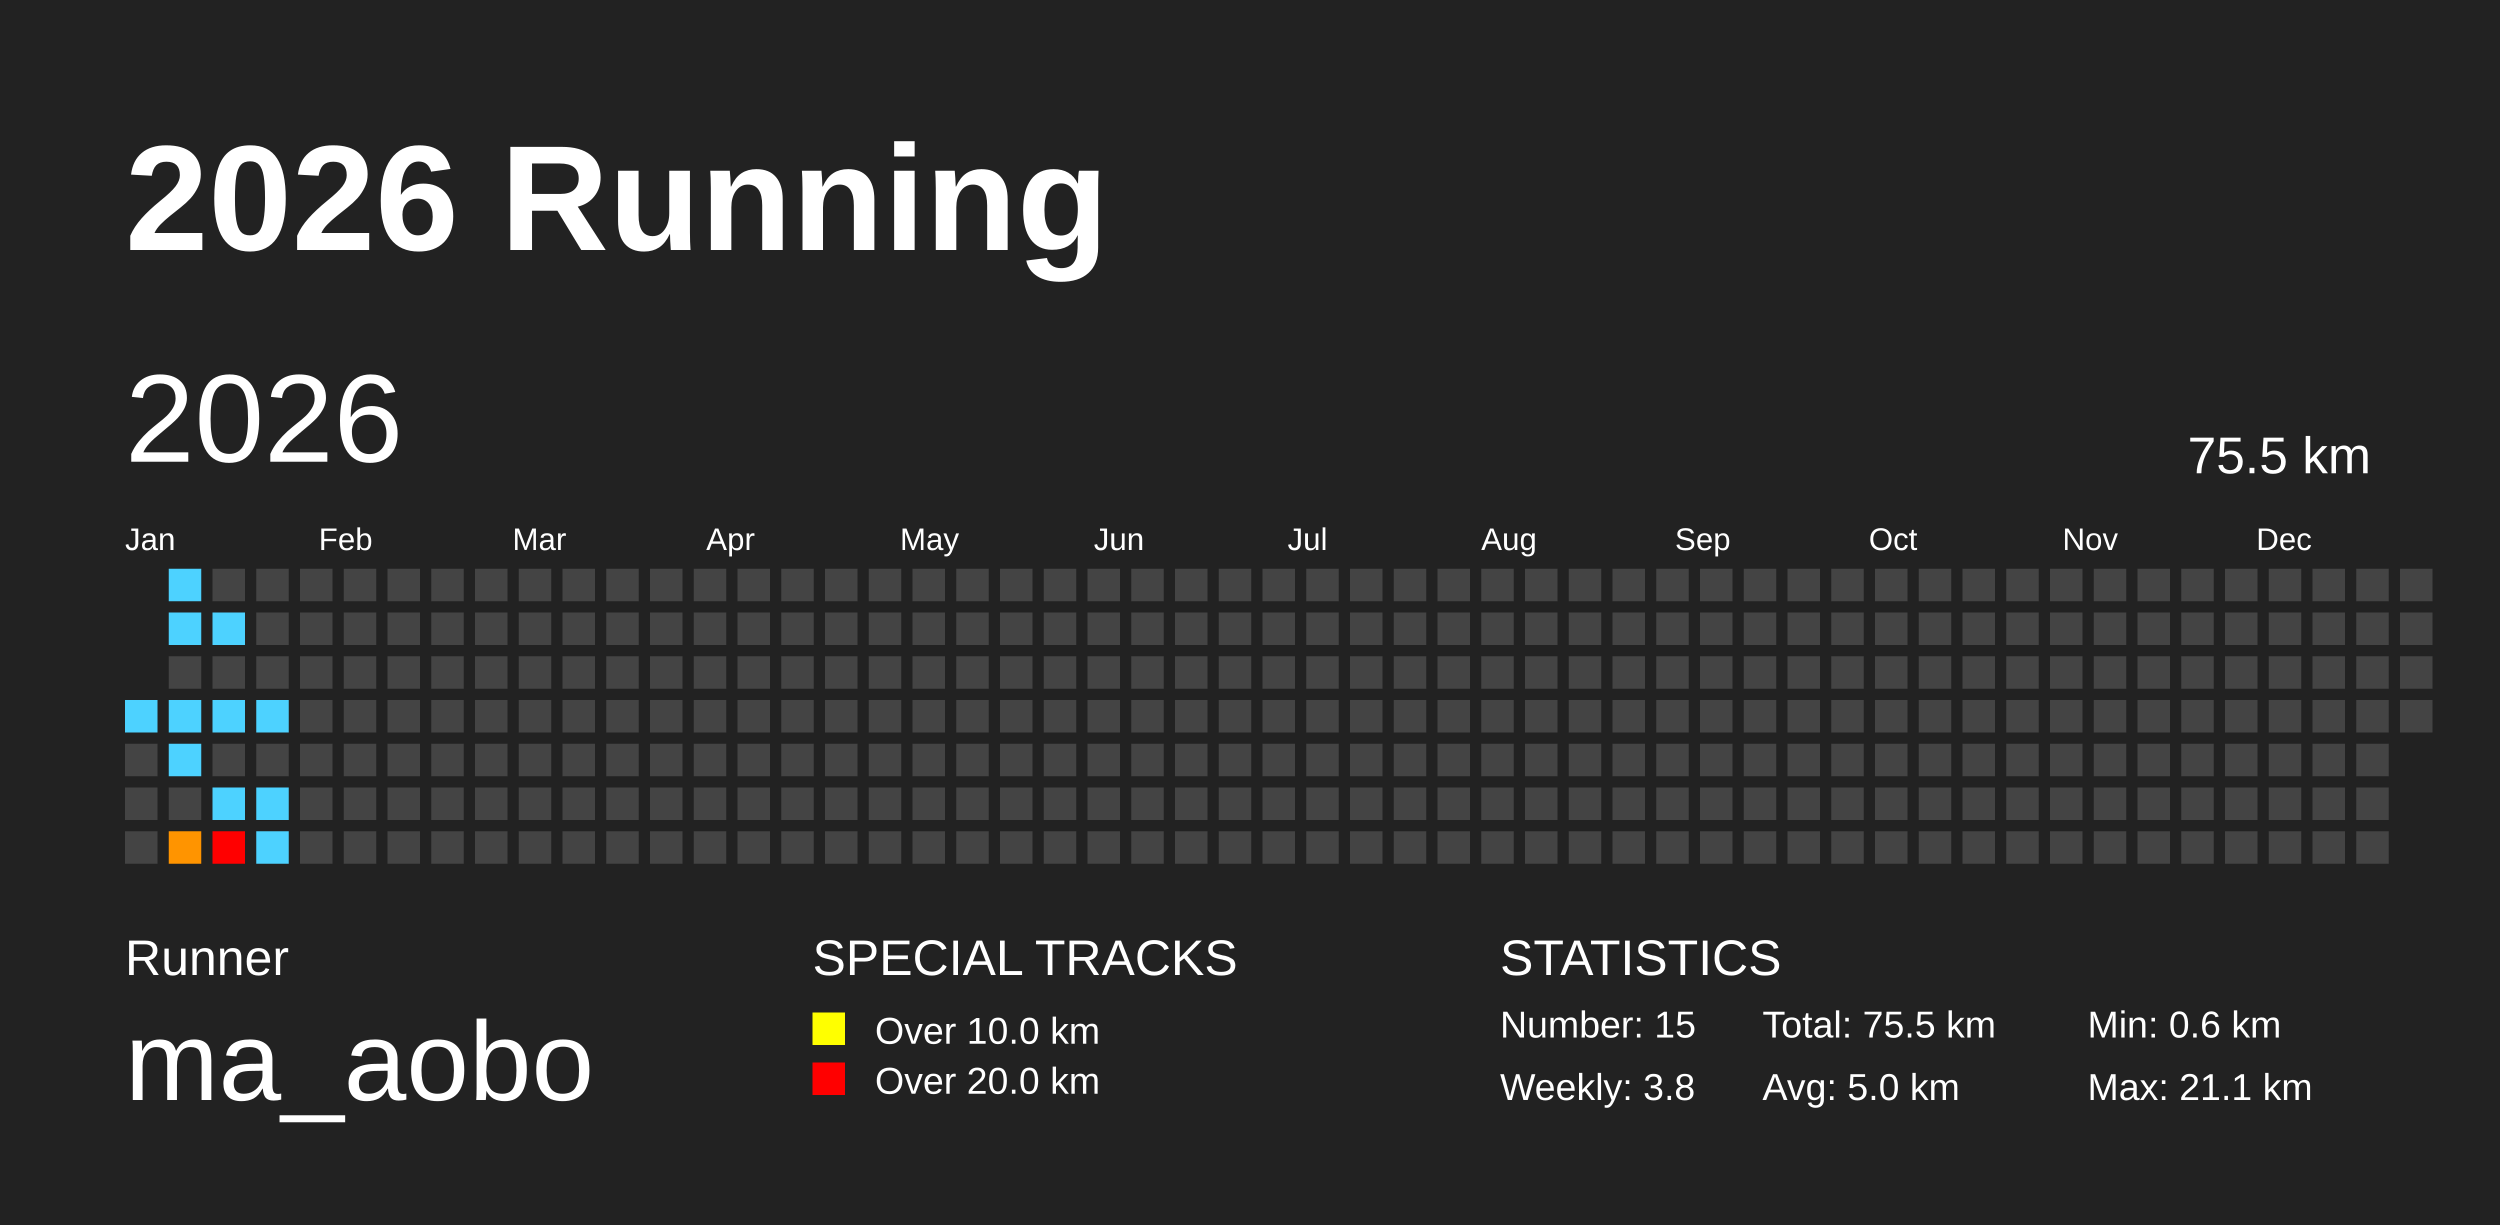
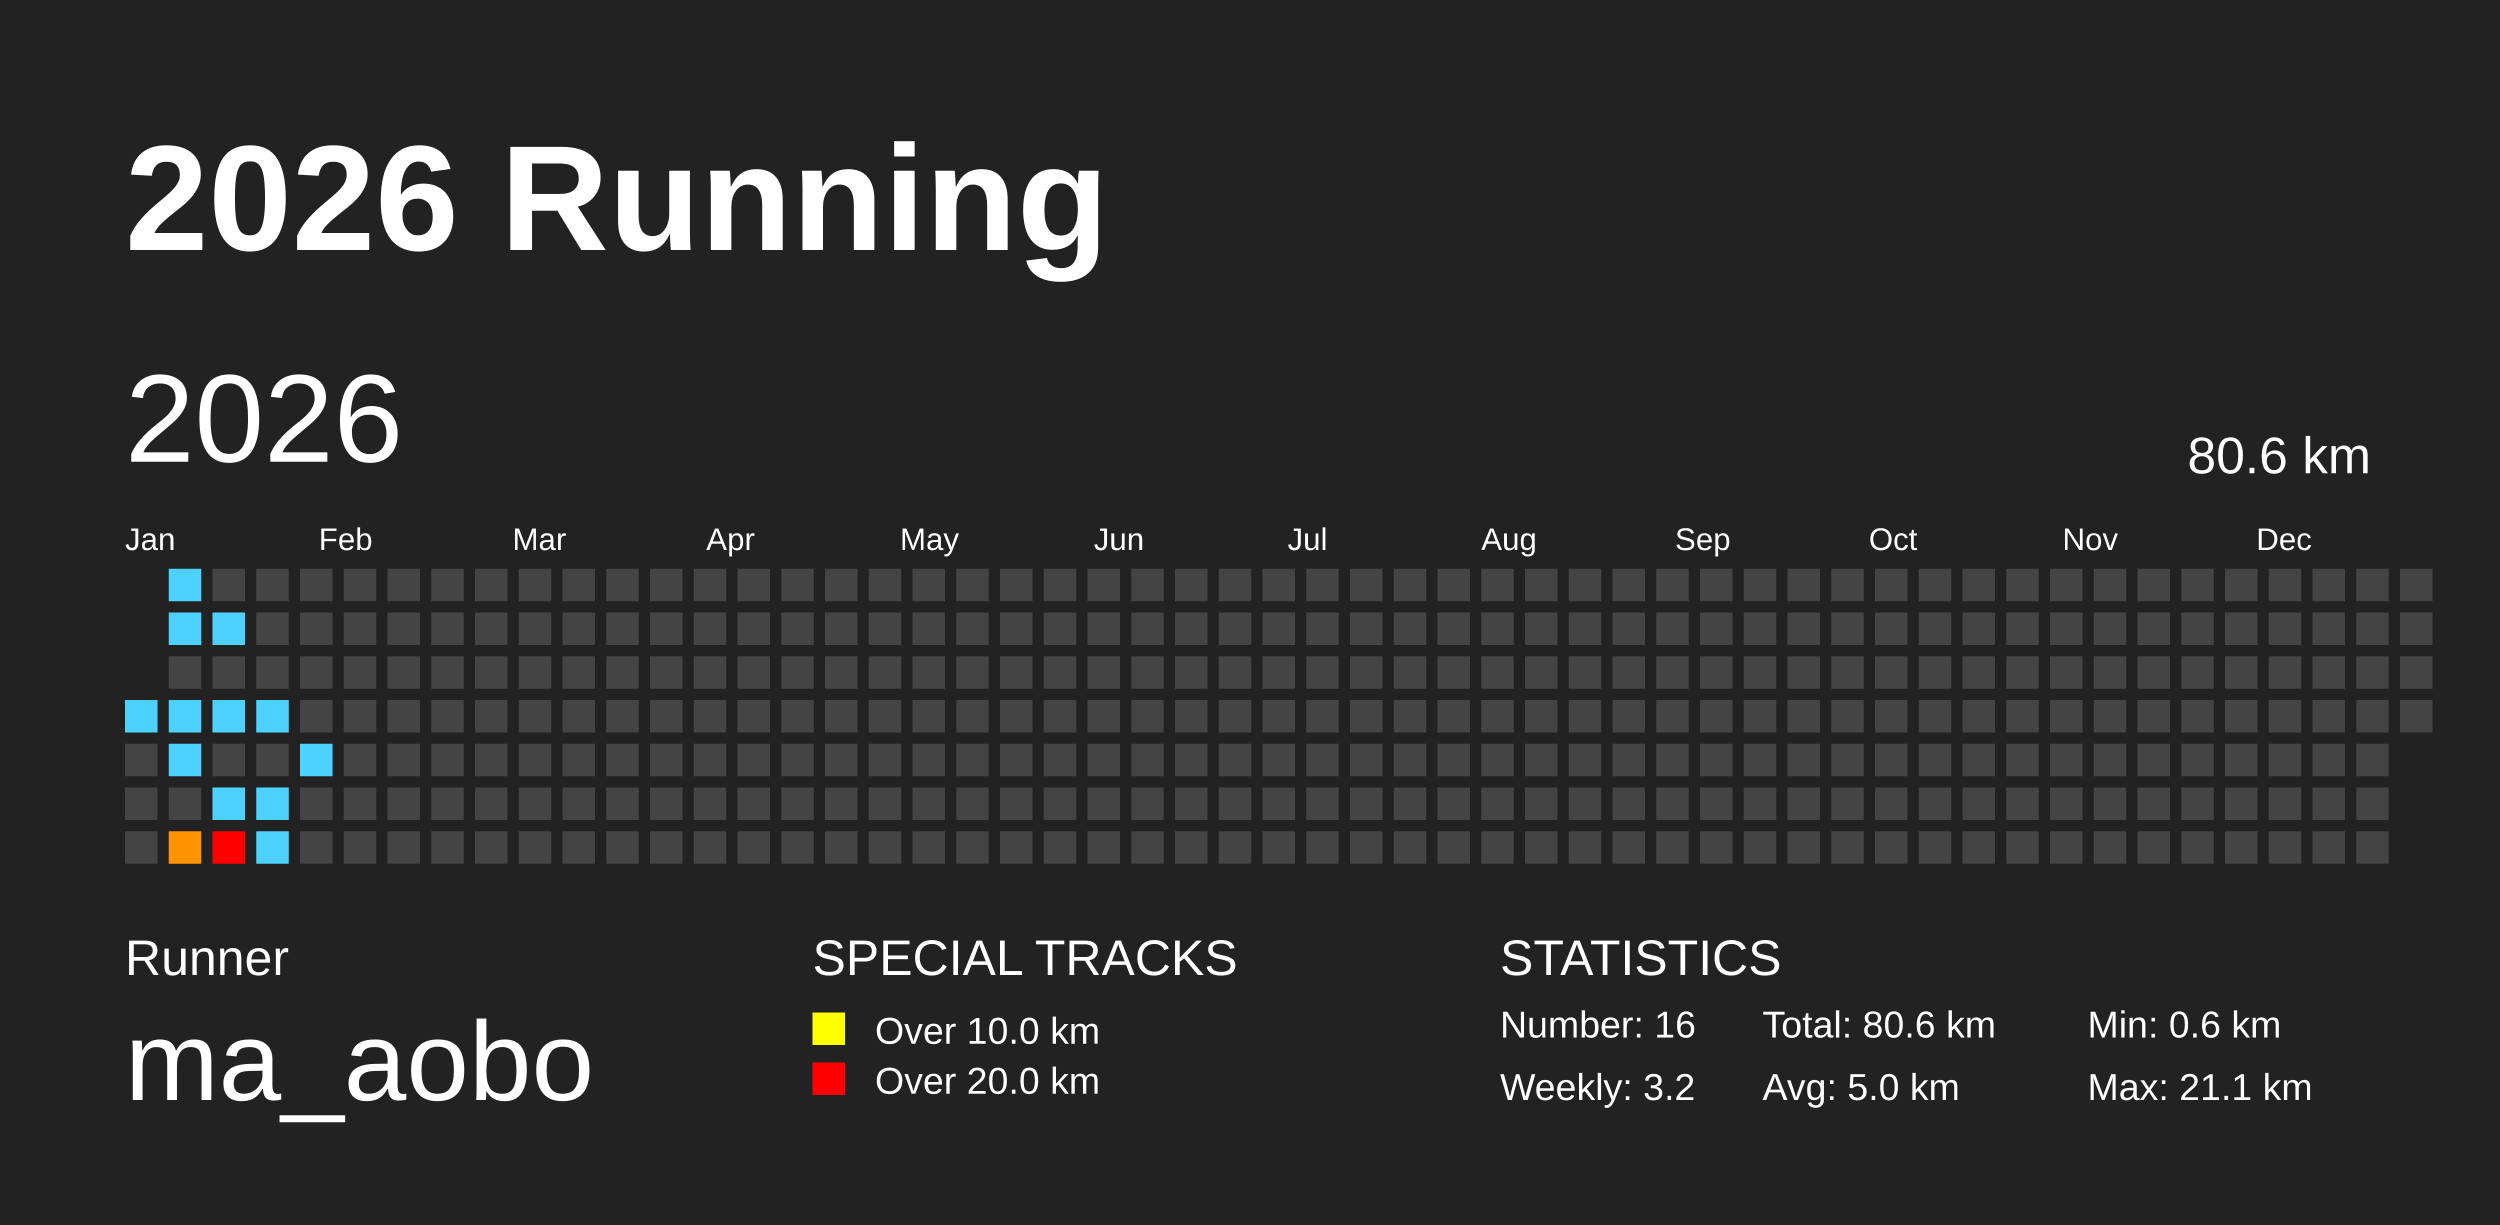
<svg xmlns="http://www.w3.org/2000/svg" baseProfile="full" height="98mm" version="1.1" viewBox="0,0,200,98" width="200mm">
  <defs />
  <rect fill="#222222" height="98" width="200" x="0" y="0" />
  <text fill="#FFFFFF" style="font-size:12px; font-family:Arial; font-weight:bold;" x="10" y="20">2026 Running</text>
  <text fill="#FFFFFF" style="font-size:4px; font-family:Arial" x="10" y="78">Runner</text>
  <text fill="#FFFFFF" style="font-size:9px; font-family:Arial" x="10" y="88">ma_aobo</text>
  <text fill="#FFFFFF" style="font-size:4px; font-family:Arial" x="65" y="78">SPECIAL TRACKS</text>
  <rect fill="yellow" height="2.6" width="2.6" x="65" y="81" />
  <text fill="#FFFFFF" style="font-size:3px; font-family:Arial" x="70" y="83.5">Over 10.0 km</text>
  <rect fill="red" height="2.6" width="2.6" x="65" y="85" />
  <text fill="#FFFFFF" style="font-size:3px; font-family:Arial" x="70" y="87.5">Over 20.0 km</text>
  <text fill="#FFFFFF" style="font-size:4px; font-family:Arial" x="120" y="78">STATISTICS</text>
-   <text fill="#FFFFFF" style="font-size:3px; font-family:Arial" x="120" y="83">Number: 15</text>
-   <text fill="#FFFFFF" style="font-size:3px; font-family:Arial" x="120" y="88">Weekly: 3.8</text>
-   <text fill="#FFFFFF" style="font-size:3px; font-family:Arial" x="141" y="83">Total: 75.5 km</text>
+   <text fill="#FFFFFF" style="font-size:3px; font-family:Arial" x="120" y="83">Number: 16</text>
+   <text fill="#FFFFFF" style="font-size:3px; font-family:Arial" x="120" y="88">Weekly: 3.2</text>
+   <text fill="#FFFFFF" style="font-size:3px; font-family:Arial" x="141" y="83">Total: 80.6 km</text>
  <text fill="#FFFFFF" style="font-size:3px; font-family:Arial" x="141" y="88">Avg: 5.0 km</text>
  <text fill="#FFFFFF" style="font-size:3px; font-family:Arial" x="167" y="83">Min: 0.6 km</text>
  <text fill="#FFFFFF" style="font-size:3px; font-family:Arial" x="167" y="88">Max: 21.1 km</text>
  <text dominant-baseline="hanging" fill="#FFFFFF" style="font-size:10.0px; font-family:Arial;" x="10" y="30">2026</text>
-   <text dominant-baseline="hanging" fill="#FFFFFF" style="font-size:4.125px; font-family:Arial;" x="175" y="35">75.5 km</text>
+   <text dominant-baseline="hanging" fill="#FFFFFF" style="font-size:4.125px; font-family:Arial;" x="175" y="35">80.6 km</text>
  <text fill="#FFFFFF" style="font-size:2.5px; font-family:Arial" x="10.0" y="44">Jan</text>
  <text fill="#FFFFFF" style="font-size:2.5px; font-family:Arial" x="25.5" y="44">Feb</text>
  <text fill="#FFFFFF" style="font-size:2.5px; font-family:Arial" x="41.0" y="44">Mar</text>
  <text fill="#FFFFFF" style="font-size:2.5px; font-family:Arial" x="56.5" y="44">Apr</text>
  <text fill="#FFFFFF" style="font-size:2.5px; font-family:Arial" x="72.0" y="44">May</text>
  <text fill="#FFFFFF" style="font-size:2.5px; font-family:Arial" x="87.5" y="44">Jun</text>
  <text fill="#FFFFFF" style="font-size:2.5px; font-family:Arial" x="103.0" y="44">Jul</text>
  <text fill="#FFFFFF" style="font-size:2.5px; font-family:Arial" x="118.5" y="44">Aug</text>
  <text fill="#FFFFFF" style="font-size:2.5px; font-family:Arial" x="134.0" y="44">Sep</text>
  <text fill="#FFFFFF" style="font-size:2.5px; font-family:Arial" x="149.5" y="44">Oct</text>
  <text fill="#FFFFFF" style="font-size:2.5px; font-family:Arial" x="165.0" y="44">Nov</text>
  <text fill="#FFFFFF" style="font-size:2.5px; font-family:Arial" x="180.5" y="44">Dec</text>
  <rect fill="#4dd2ff" height="2.6" width="2.6" x="10.0" y="56.0" />
  <rect fill="#444444" height="2.6" width="2.6" x="10.0" y="59.5" />
  <rect fill="#444444" height="2.6" width="2.6" x="10.0" y="63.0" />
  <rect fill="#444444" height="2.6" width="2.6" x="10.0" y="66.5" />
  <rect fill="#4dd2ff" height="2.6" width="2.6" x="13.5" y="45.5" />
  <rect fill="#4dd2ff" height="2.6" width="2.6" x="13.5" y="49.0" />
  <rect fill="#444444" height="2.6" width="2.6" x="13.5" y="52.5" />
  <rect fill="#4dd2ff" height="2.6" width="2.6" x="13.5" y="56.0" />
  <rect fill="#4dd2ff" height="2.6" width="2.6" x="13.5" y="59.5" />
  <rect fill="#444444" height="2.6" width="2.6" x="13.5" y="63.0" />
  <rect fill="#ff9400" height="2.6" width="2.6" x="13.5" y="66.5" />
  <rect fill="#444444" height="2.6" width="2.6" x="17.0" y="45.5" />
  <rect fill="#4dd2ff" height="2.6" width="2.6" x="17.0" y="49.0" />
  <rect fill="#444444" height="2.6" width="2.6" x="17.0" y="52.5" />
  <rect fill="#4dd2ff" height="2.6" width="2.6" x="17.0" y="56.0" />
  <rect fill="#444444" height="2.6" width="2.6" x="17.0" y="59.5" />
  <rect fill="#4dd2ff" height="2.6" width="2.6" x="17.0" y="63.0" />
  <rect fill="red" height="2.6" width="2.6" x="17.0" y="66.5" />
  <rect fill="#444444" height="2.6" width="2.6" x="20.5" y="45.5" />
  <rect fill="#444444" height="2.6" width="2.6" x="20.5" y="49.0" />
  <rect fill="#444444" height="2.6" width="2.6" x="20.5" y="52.5" />
  <rect fill="#4dd2ff" height="2.6" width="2.6" x="20.5" y="56.0" />
  <rect fill="#444444" height="2.6" width="2.6" x="20.5" y="59.5" />
  <rect fill="#4dd2ff" height="2.6" width="2.6" x="20.5" y="63.0" />
  <rect fill="#4dd2ff" height="2.6" width="2.6" x="20.5" y="66.5" />
  <rect fill="#444444" height="2.6" width="2.6" x="24.0" y="45.5" />
  <rect fill="#444444" height="2.6" width="2.6" x="24.0" y="49.0" />
  <rect fill="#444444" height="2.6" width="2.6" x="24.0" y="52.5" />
  <rect fill="#444444" height="2.6" width="2.6" x="24.0" y="56.0" />
-   <rect fill="#444444" height="2.6" width="2.6" x="24.0" y="59.5" />
+   <rect fill="#4dd2ff" height="2.6" width="2.6" x="24.0" y="59.5" />
  <rect fill="#444444" height="2.6" width="2.6" x="24.0" y="63.0" />
  <rect fill="#444444" height="2.6" width="2.6" x="24.0" y="66.5" />
  <rect fill="#444444" height="2.6" width="2.6" x="27.5" y="45.5" />
  <rect fill="#444444" height="2.6" width="2.6" x="27.5" y="49.0" />
  <rect fill="#444444" height="2.6" width="2.6" x="27.5" y="52.5" />
  <rect fill="#444444" height="2.6" width="2.6" x="27.5" y="56.0" />
  <rect fill="#444444" height="2.6" width="2.6" x="27.5" y="59.5" />
  <rect fill="#444444" height="2.6" width="2.6" x="27.5" y="63.0" />
  <rect fill="#444444" height="2.6" width="2.6" x="27.5" y="66.5" />
  <rect fill="#444444" height="2.6" width="2.6" x="31.0" y="45.5" />
  <rect fill="#444444" height="2.6" width="2.6" x="31.0" y="49.0" />
  <rect fill="#444444" height="2.6" width="2.6" x="31.0" y="52.5" />
  <rect fill="#444444" height="2.6" width="2.6" x="31.0" y="56.0" />
  <rect fill="#444444" height="2.6" width="2.6" x="31.0" y="59.5" />
  <rect fill="#444444" height="2.6" width="2.6" x="31.0" y="63.0" />
  <rect fill="#444444" height="2.6" width="2.6" x="31.0" y="66.5" />
  <rect fill="#444444" height="2.6" width="2.6" x="34.5" y="45.5" />
  <rect fill="#444444" height="2.6" width="2.6" x="34.5" y="49.0" />
  <rect fill="#444444" height="2.6" width="2.6" x="34.5" y="52.5" />
  <rect fill="#444444" height="2.6" width="2.6" x="34.5" y="56.0" />
  <rect fill="#444444" height="2.6" width="2.6" x="34.5" y="59.5" />
  <rect fill="#444444" height="2.6" width="2.6" x="34.5" y="63.0" />
  <rect fill="#444444" height="2.6" width="2.6" x="34.5" y="66.5" />
  <rect fill="#444444" height="2.6" width="2.6" x="38.0" y="45.5" />
  <rect fill="#444444" height="2.6" width="2.6" x="38.0" y="49.0" />
  <rect fill="#444444" height="2.6" width="2.6" x="38.0" y="52.5" />
  <rect fill="#444444" height="2.6" width="2.6" x="38.0" y="56.0" />
  <rect fill="#444444" height="2.6" width="2.6" x="38.0" y="59.5" />
  <rect fill="#444444" height="2.6" width="2.6" x="38.0" y="63.0" />
  <rect fill="#444444" height="2.6" width="2.6" x="38.0" y="66.5" />
  <rect fill="#444444" height="2.6" width="2.6" x="41.5" y="45.5" />
  <rect fill="#444444" height="2.6" width="2.6" x="41.5" y="49.0" />
  <rect fill="#444444" height="2.6" width="2.6" x="41.5" y="52.5" />
  <rect fill="#444444" height="2.6" width="2.6" x="41.5" y="56.0" />
  <rect fill="#444444" height="2.6" width="2.6" x="41.5" y="59.5" />
  <rect fill="#444444" height="2.6" width="2.6" x="41.5" y="63.0" />
  <rect fill="#444444" height="2.6" width="2.6" x="41.5" y="66.5" />
  <rect fill="#444444" height="2.6" width="2.6" x="45.0" y="45.5" />
  <rect fill="#444444" height="2.6" width="2.6" x="45.0" y="49.0" />
  <rect fill="#444444" height="2.6" width="2.6" x="45.0" y="52.5" />
  <rect fill="#444444" height="2.6" width="2.6" x="45.0" y="56.0" />
  <rect fill="#444444" height="2.6" width="2.6" x="45.0" y="59.5" />
  <rect fill="#444444" height="2.6" width="2.6" x="45.0" y="63.0" />
  <rect fill="#444444" height="2.6" width="2.6" x="45.0" y="66.5" />
  <rect fill="#444444" height="2.6" width="2.6" x="48.5" y="45.5" />
  <rect fill="#444444" height="2.6" width="2.6" x="48.5" y="49.0" />
  <rect fill="#444444" height="2.6" width="2.6" x="48.5" y="52.5" />
  <rect fill="#444444" height="2.6" width="2.6" x="48.5" y="56.0" />
  <rect fill="#444444" height="2.6" width="2.6" x="48.5" y="59.5" />
  <rect fill="#444444" height="2.6" width="2.6" x="48.5" y="63.0" />
  <rect fill="#444444" height="2.6" width="2.6" x="48.5" y="66.5" />
  <rect fill="#444444" height="2.6" width="2.6" x="52.0" y="45.5" />
  <rect fill="#444444" height="2.6" width="2.6" x="52.0" y="49.0" />
  <rect fill="#444444" height="2.6" width="2.6" x="52.0" y="52.5" />
  <rect fill="#444444" height="2.6" width="2.6" x="52.0" y="56.0" />
  <rect fill="#444444" height="2.6" width="2.6" x="52.0" y="59.5" />
  <rect fill="#444444" height="2.6" width="2.6" x="52.0" y="63.0" />
  <rect fill="#444444" height="2.6" width="2.6" x="52.0" y="66.5" />
  <rect fill="#444444" height="2.6" width="2.6" x="55.5" y="45.5" />
  <rect fill="#444444" height="2.6" width="2.6" x="55.5" y="49.0" />
  <rect fill="#444444" height="2.6" width="2.6" x="55.5" y="52.5" />
  <rect fill="#444444" height="2.6" width="2.6" x="55.5" y="56.0" />
  <rect fill="#444444" height="2.6" width="2.6" x="55.5" y="59.5" />
  <rect fill="#444444" height="2.6" width="2.6" x="55.5" y="63.0" />
  <rect fill="#444444" height="2.6" width="2.6" x="55.5" y="66.5" />
  <rect fill="#444444" height="2.6" width="2.6" x="59.0" y="45.5" />
  <rect fill="#444444" height="2.6" width="2.6" x="59.0" y="49.0" />
  <rect fill="#444444" height="2.6" width="2.6" x="59.0" y="52.5" />
  <rect fill="#444444" height="2.6" width="2.6" x="59.0" y="56.0" />
  <rect fill="#444444" height="2.6" width="2.6" x="59.0" y="59.5" />
  <rect fill="#444444" height="2.6" width="2.6" x="59.0" y="63.0" />
  <rect fill="#444444" height="2.6" width="2.6" x="59.0" y="66.5" />
  <rect fill="#444444" height="2.6" width="2.6" x="62.5" y="45.5" />
  <rect fill="#444444" height="2.6" width="2.6" x="62.5" y="49.0" />
  <rect fill="#444444" height="2.6" width="2.6" x="62.5" y="52.5" />
  <rect fill="#444444" height="2.6" width="2.6" x="62.5" y="56.0" />
  <rect fill="#444444" height="2.6" width="2.6" x="62.5" y="59.5" />
  <rect fill="#444444" height="2.6" width="2.6" x="62.5" y="63.0" />
  <rect fill="#444444" height="2.6" width="2.6" x="62.5" y="66.5" />
  <rect fill="#444444" height="2.6" width="2.6" x="66.0" y="45.5" />
  <rect fill="#444444" height="2.6" width="2.6" x="66.0" y="49.0" />
  <rect fill="#444444" height="2.6" width="2.6" x="66.0" y="52.5" />
  <rect fill="#444444" height="2.6" width="2.6" x="66.0" y="56.0" />
  <rect fill="#444444" height="2.6" width="2.6" x="66.0" y="59.5" />
  <rect fill="#444444" height="2.6" width="2.6" x="66.0" y="63.0" />
  <rect fill="#444444" height="2.6" width="2.6" x="66.0" y="66.5" />
  <rect fill="#444444" height="2.6" width="2.6" x="69.5" y="45.5" />
  <rect fill="#444444" height="2.6" width="2.6" x="69.5" y="49.0" />
  <rect fill="#444444" height="2.6" width="2.6" x="69.5" y="52.5" />
  <rect fill="#444444" height="2.6" width="2.6" x="69.5" y="56.0" />
  <rect fill="#444444" height="2.6" width="2.6" x="69.5" y="59.5" />
  <rect fill="#444444" height="2.6" width="2.6" x="69.5" y="63.0" />
  <rect fill="#444444" height="2.6" width="2.6" x="69.5" y="66.5" />
  <rect fill="#444444" height="2.6" width="2.6" x="73.0" y="45.5" />
  <rect fill="#444444" height="2.6" width="2.6" x="73.0" y="49.0" />
  <rect fill="#444444" height="2.6" width="2.6" x="73.0" y="52.5" />
  <rect fill="#444444" height="2.6" width="2.6" x="73.0" y="56.0" />
  <rect fill="#444444" height="2.6" width="2.6" x="73.0" y="59.5" />
  <rect fill="#444444" height="2.6" width="2.6" x="73.0" y="63.0" />
  <rect fill="#444444" height="2.6" width="2.6" x="73.0" y="66.5" />
  <rect fill="#444444" height="2.6" width="2.6" x="76.5" y="45.5" />
  <rect fill="#444444" height="2.6" width="2.6" x="76.5" y="49.0" />
  <rect fill="#444444" height="2.6" width="2.6" x="76.5" y="52.5" />
  <rect fill="#444444" height="2.6" width="2.6" x="76.5" y="56.0" />
  <rect fill="#444444" height="2.6" width="2.6" x="76.5" y="59.5" />
  <rect fill="#444444" height="2.6" width="2.6" x="76.5" y="63.0" />
  <rect fill="#444444" height="2.6" width="2.6" x="76.5" y="66.5" />
  <rect fill="#444444" height="2.6" width="2.6" x="80.0" y="45.5" />
  <rect fill="#444444" height="2.6" width="2.6" x="80.0" y="49.0" />
  <rect fill="#444444" height="2.6" width="2.6" x="80.0" y="52.5" />
  <rect fill="#444444" height="2.6" width="2.6" x="80.0" y="56.0" />
  <rect fill="#444444" height="2.6" width="2.6" x="80.0" y="59.5" />
  <rect fill="#444444" height="2.6" width="2.6" x="80.0" y="63.0" />
  <rect fill="#444444" height="2.6" width="2.6" x="80.0" y="66.5" />
  <rect fill="#444444" height="2.6" width="2.6" x="83.5" y="45.5" />
  <rect fill="#444444" height="2.6" width="2.6" x="83.5" y="49.0" />
  <rect fill="#444444" height="2.6" width="2.6" x="83.5" y="52.5" />
  <rect fill="#444444" height="2.6" width="2.6" x="83.5" y="56.0" />
  <rect fill="#444444" height="2.6" width="2.6" x="83.5" y="59.5" />
  <rect fill="#444444" height="2.6" width="2.6" x="83.5" y="63.0" />
  <rect fill="#444444" height="2.6" width="2.6" x="83.5" y="66.5" />
  <rect fill="#444444" height="2.6" width="2.6" x="87.0" y="45.5" />
  <rect fill="#444444" height="2.6" width="2.6" x="87.0" y="49.0" />
  <rect fill="#444444" height="2.6" width="2.6" x="87.0" y="52.5" />
  <rect fill="#444444" height="2.6" width="2.6" x="87.0" y="56.0" />
  <rect fill="#444444" height="2.6" width="2.6" x="87.0" y="59.5" />
  <rect fill="#444444" height="2.6" width="2.6" x="87.0" y="63.0" />
  <rect fill="#444444" height="2.6" width="2.6" x="87.0" y="66.5" />
  <rect fill="#444444" height="2.6" width="2.6" x="90.5" y="45.5" />
  <rect fill="#444444" height="2.6" width="2.6" x="90.5" y="49.0" />
  <rect fill="#444444" height="2.6" width="2.6" x="90.5" y="52.5" />
  <rect fill="#444444" height="2.6" width="2.6" x="90.5" y="56.0" />
  <rect fill="#444444" height="2.6" width="2.6" x="90.5" y="59.5" />
  <rect fill="#444444" height="2.6" width="2.6" x="90.5" y="63.0" />
  <rect fill="#444444" height="2.6" width="2.6" x="90.5" y="66.5" />
  <rect fill="#444444" height="2.6" width="2.6" x="94.0" y="45.5" />
  <rect fill="#444444" height="2.6" width="2.6" x="94.0" y="49.0" />
  <rect fill="#444444" height="2.6" width="2.6" x="94.0" y="52.5" />
  <rect fill="#444444" height="2.6" width="2.6" x="94.0" y="56.0" />
  <rect fill="#444444" height="2.6" width="2.6" x="94.0" y="59.5" />
  <rect fill="#444444" height="2.6" width="2.6" x="94.0" y="63.0" />
  <rect fill="#444444" height="2.6" width="2.6" x="94.0" y="66.5" />
  <rect fill="#444444" height="2.6" width="2.6" x="97.5" y="45.5" />
  <rect fill="#444444" height="2.6" width="2.6" x="97.5" y="49.0" />
  <rect fill="#444444" height="2.6" width="2.6" x="97.5" y="52.5" />
  <rect fill="#444444" height="2.6" width="2.6" x="97.5" y="56.0" />
  <rect fill="#444444" height="2.6" width="2.6" x="97.5" y="59.5" />
  <rect fill="#444444" height="2.6" width="2.6" x="97.5" y="63.0" />
  <rect fill="#444444" height="2.6" width="2.6" x="97.5" y="66.5" />
  <rect fill="#444444" height="2.6" width="2.6" x="101.0" y="45.5" />
  <rect fill="#444444" height="2.6" width="2.6" x="101.0" y="49.0" />
  <rect fill="#444444" height="2.6" width="2.6" x="101.0" y="52.5" />
  <rect fill="#444444" height="2.6" width="2.6" x="101.0" y="56.0" />
  <rect fill="#444444" height="2.6" width="2.6" x="101.0" y="59.5" />
  <rect fill="#444444" height="2.6" width="2.6" x="101.0" y="63.0" />
  <rect fill="#444444" height="2.6" width="2.6" x="101.0" y="66.5" />
  <rect fill="#444444" height="2.6" width="2.6" x="104.5" y="45.5" />
  <rect fill="#444444" height="2.6" width="2.6" x="104.5" y="49.0" />
  <rect fill="#444444" height="2.6" width="2.6" x="104.5" y="52.5" />
  <rect fill="#444444" height="2.6" width="2.6" x="104.5" y="56.0" />
  <rect fill="#444444" height="2.6" width="2.6" x="104.5" y="59.5" />
  <rect fill="#444444" height="2.6" width="2.6" x="104.5" y="63.0" />
  <rect fill="#444444" height="2.6" width="2.6" x="104.5" y="66.5" />
  <rect fill="#444444" height="2.6" width="2.6" x="108.0" y="45.5" />
  <rect fill="#444444" height="2.6" width="2.6" x="108.0" y="49.0" />
  <rect fill="#444444" height="2.6" width="2.6" x="108.0" y="52.5" />
  <rect fill="#444444" height="2.6" width="2.6" x="108.0" y="56.0" />
  <rect fill="#444444" height="2.6" width="2.6" x="108.0" y="59.5" />
  <rect fill="#444444" height="2.6" width="2.6" x="108.0" y="63.0" />
  <rect fill="#444444" height="2.6" width="2.6" x="108.0" y="66.5" />
  <rect fill="#444444" height="2.6" width="2.6" x="111.5" y="45.5" />
  <rect fill="#444444" height="2.6" width="2.6" x="111.5" y="49.0" />
  <rect fill="#444444" height="2.6" width="2.6" x="111.5" y="52.5" />
  <rect fill="#444444" height="2.6" width="2.6" x="111.5" y="56.0" />
  <rect fill="#444444" height="2.6" width="2.6" x="111.5" y="59.5" />
  <rect fill="#444444" height="2.6" width="2.6" x="111.5" y="63.0" />
  <rect fill="#444444" height="2.6" width="2.6" x="111.5" y="66.5" />
  <rect fill="#444444" height="2.6" width="2.6" x="115.0" y="45.5" />
  <rect fill="#444444" height="2.6" width="2.6" x="115.0" y="49.0" />
  <rect fill="#444444" height="2.6" width="2.6" x="115.0" y="52.5" />
  <rect fill="#444444" height="2.6" width="2.6" x="115.0" y="56.0" />
  <rect fill="#444444" height="2.6" width="2.6" x="115.0" y="59.5" />
  <rect fill="#444444" height="2.6" width="2.6" x="115.0" y="63.0" />
  <rect fill="#444444" height="2.6" width="2.6" x="115.0" y="66.5" />
  <rect fill="#444444" height="2.6" width="2.6" x="118.5" y="45.5" />
  <rect fill="#444444" height="2.6" width="2.6" x="118.5" y="49.0" />
  <rect fill="#444444" height="2.6" width="2.6" x="118.5" y="52.5" />
  <rect fill="#444444" height="2.6" width="2.6" x="118.5" y="56.0" />
  <rect fill="#444444" height="2.6" width="2.6" x="118.5" y="59.5" />
  <rect fill="#444444" height="2.6" width="2.6" x="118.5" y="63.0" />
  <rect fill="#444444" height="2.6" width="2.6" x="118.5" y="66.5" />
  <rect fill="#444444" height="2.6" width="2.6" x="122.0" y="45.5" />
  <rect fill="#444444" height="2.6" width="2.6" x="122.0" y="49.0" />
  <rect fill="#444444" height="2.6" width="2.6" x="122.0" y="52.5" />
  <rect fill="#444444" height="2.6" width="2.6" x="122.0" y="56.0" />
  <rect fill="#444444" height="2.6" width="2.6" x="122.0" y="59.5" />
  <rect fill="#444444" height="2.6" width="2.6" x="122.0" y="63.0" />
  <rect fill="#444444" height="2.6" width="2.6" x="122.0" y="66.5" />
  <rect fill="#444444" height="2.6" width="2.6" x="125.5" y="45.5" />
  <rect fill="#444444" height="2.6" width="2.6" x="125.5" y="49.0" />
  <rect fill="#444444" height="2.6" width="2.6" x="125.5" y="52.5" />
  <rect fill="#444444" height="2.6" width="2.6" x="125.5" y="56.0" />
  <rect fill="#444444" height="2.6" width="2.6" x="125.5" y="59.5" />
  <rect fill="#444444" height="2.6" width="2.6" x="125.5" y="63.0" />
  <rect fill="#444444" height="2.6" width="2.6" x="125.5" y="66.5" />
  <rect fill="#444444" height="2.6" width="2.6" x="129.0" y="45.5" />
  <rect fill="#444444" height="2.6" width="2.6" x="129.0" y="49.0" />
  <rect fill="#444444" height="2.6" width="2.6" x="129.0" y="52.5" />
  <rect fill="#444444" height="2.6" width="2.6" x="129.0" y="56.0" />
  <rect fill="#444444" height="2.6" width="2.6" x="129.0" y="59.5" />
  <rect fill="#444444" height="2.6" width="2.6" x="129.0" y="63.0" />
  <rect fill="#444444" height="2.6" width="2.6" x="129.0" y="66.5" />
  <rect fill="#444444" height="2.6" width="2.6" x="132.5" y="45.5" />
  <rect fill="#444444" height="2.6" width="2.6" x="132.5" y="49.0" />
  <rect fill="#444444" height="2.6" width="2.6" x="132.5" y="52.5" />
  <rect fill="#444444" height="2.6" width="2.6" x="132.5" y="56.0" />
  <rect fill="#444444" height="2.6" width="2.6" x="132.5" y="59.5" />
  <rect fill="#444444" height="2.6" width="2.6" x="132.5" y="63.0" />
  <rect fill="#444444" height="2.6" width="2.6" x="132.5" y="66.5" />
  <rect fill="#444444" height="2.6" width="2.6" x="136.0" y="45.5" />
  <rect fill="#444444" height="2.6" width="2.6" x="136.0" y="49.0" />
  <rect fill="#444444" height="2.6" width="2.6" x="136.0" y="52.5" />
  <rect fill="#444444" height="2.6" width="2.6" x="136.0" y="56.0" />
  <rect fill="#444444" height="2.6" width="2.6" x="136.0" y="59.5" />
  <rect fill="#444444" height="2.6" width="2.6" x="136.0" y="63.0" />
  <rect fill="#444444" height="2.6" width="2.6" x="136.0" y="66.5" />
  <rect fill="#444444" height="2.6" width="2.6" x="139.5" y="45.5" />
  <rect fill="#444444" height="2.6" width="2.6" x="139.5" y="49.0" />
  <rect fill="#444444" height="2.6" width="2.6" x="139.5" y="52.5" />
  <rect fill="#444444" height="2.6" width="2.6" x="139.5" y="56.0" />
  <rect fill="#444444" height="2.6" width="2.6" x="139.5" y="59.5" />
  <rect fill="#444444" height="2.6" width="2.6" x="139.5" y="63.0" />
  <rect fill="#444444" height="2.6" width="2.6" x="139.5" y="66.5" />
  <rect fill="#444444" height="2.6" width="2.6" x="143.0" y="45.5" />
  <rect fill="#444444" height="2.6" width="2.6" x="143.0" y="49.0" />
  <rect fill="#444444" height="2.6" width="2.6" x="143.0" y="52.5" />
  <rect fill="#444444" height="2.6" width="2.6" x="143.0" y="56.0" />
  <rect fill="#444444" height="2.6" width="2.6" x="143.0" y="59.5" />
  <rect fill="#444444" height="2.6" width="2.6" x="143.0" y="63.0" />
  <rect fill="#444444" height="2.6" width="2.6" x="143.0" y="66.5" />
  <rect fill="#444444" height="2.6" width="2.6" x="146.5" y="45.5" />
  <rect fill="#444444" height="2.6" width="2.6" x="146.5" y="49.0" />
  <rect fill="#444444" height="2.6" width="2.6" x="146.5" y="52.5" />
  <rect fill="#444444" height="2.6" width="2.6" x="146.5" y="56.0" />
  <rect fill="#444444" height="2.6" width="2.6" x="146.5" y="59.5" />
  <rect fill="#444444" height="2.6" width="2.6" x="146.5" y="63.0" />
  <rect fill="#444444" height="2.6" width="2.6" x="146.5" y="66.5" />
  <rect fill="#444444" height="2.6" width="2.6" x="150.0" y="45.5" />
  <rect fill="#444444" height="2.6" width="2.6" x="150.0" y="49.0" />
  <rect fill="#444444" height="2.6" width="2.6" x="150.0" y="52.5" />
  <rect fill="#444444" height="2.6" width="2.6" x="150.0" y="56.0" />
  <rect fill="#444444" height="2.6" width="2.6" x="150.0" y="59.5" />
  <rect fill="#444444" height="2.6" width="2.6" x="150.0" y="63.0" />
  <rect fill="#444444" height="2.6" width="2.6" x="150.0" y="66.5" />
  <rect fill="#444444" height="2.6" width="2.6" x="153.5" y="45.5" />
  <rect fill="#444444" height="2.6" width="2.6" x="153.5" y="49.0" />
  <rect fill="#444444" height="2.6" width="2.6" x="153.5" y="52.5" />
  <rect fill="#444444" height="2.6" width="2.6" x="153.5" y="56.0" />
  <rect fill="#444444" height="2.6" width="2.6" x="153.5" y="59.5" />
  <rect fill="#444444" height="2.6" width="2.6" x="153.5" y="63.0" />
  <rect fill="#444444" height="2.6" width="2.6" x="153.5" y="66.5" />
  <rect fill="#444444" height="2.6" width="2.6" x="157.0" y="45.5" />
  <rect fill="#444444" height="2.6" width="2.6" x="157.0" y="49.0" />
  <rect fill="#444444" height="2.6" width="2.6" x="157.0" y="52.5" />
  <rect fill="#444444" height="2.6" width="2.6" x="157.0" y="56.0" />
  <rect fill="#444444" height="2.6" width="2.6" x="157.0" y="59.5" />
  <rect fill="#444444" height="2.6" width="2.6" x="157.0" y="63.0" />
  <rect fill="#444444" height="2.6" width="2.6" x="157.0" y="66.5" />
  <rect fill="#444444" height="2.6" width="2.6" x="160.5" y="45.5" />
  <rect fill="#444444" height="2.6" width="2.6" x="160.5" y="49.0" />
  <rect fill="#444444" height="2.6" width="2.6" x="160.5" y="52.5" />
  <rect fill="#444444" height="2.6" width="2.6" x="160.5" y="56.0" />
  <rect fill="#444444" height="2.6" width="2.6" x="160.5" y="59.5" />
  <rect fill="#444444" height="2.6" width="2.6" x="160.5" y="63.0" />
  <rect fill="#444444" height="2.6" width="2.6" x="160.5" y="66.5" />
  <rect fill="#444444" height="2.6" width="2.6" x="164.0" y="45.5" />
  <rect fill="#444444" height="2.6" width="2.6" x="164.0" y="49.0" />
  <rect fill="#444444" height="2.6" width="2.6" x="164.0" y="52.5" />
  <rect fill="#444444" height="2.6" width="2.6" x="164.0" y="56.0" />
  <rect fill="#444444" height="2.6" width="2.6" x="164.0" y="59.5" />
  <rect fill="#444444" height="2.6" width="2.6" x="164.0" y="63.0" />
  <rect fill="#444444" height="2.6" width="2.6" x="164.0" y="66.5" />
  <rect fill="#444444" height="2.6" width="2.6" x="167.5" y="45.5" />
  <rect fill="#444444" height="2.6" width="2.6" x="167.5" y="49.0" />
  <rect fill="#444444" height="2.6" width="2.6" x="167.5" y="52.5" />
  <rect fill="#444444" height="2.6" width="2.6" x="167.5" y="56.0" />
  <rect fill="#444444" height="2.6" width="2.6" x="167.5" y="59.5" />
  <rect fill="#444444" height="2.6" width="2.6" x="167.5" y="63.0" />
  <rect fill="#444444" height="2.6" width="2.6" x="167.5" y="66.5" />
  <rect fill="#444444" height="2.6" width="2.6" x="171.0" y="45.5" />
  <rect fill="#444444" height="2.6" width="2.6" x="171.0" y="49.0" />
  <rect fill="#444444" height="2.6" width="2.6" x="171.0" y="52.5" />
  <rect fill="#444444" height="2.6" width="2.6" x="171.0" y="56.0" />
  <rect fill="#444444" height="2.6" width="2.6" x="171.0" y="59.5" />
  <rect fill="#444444" height="2.6" width="2.6" x="171.0" y="63.0" />
  <rect fill="#444444" height="2.6" width="2.6" x="171.0" y="66.5" />
  <rect fill="#444444" height="2.6" width="2.6" x="174.5" y="45.5" />
  <rect fill="#444444" height="2.6" width="2.6" x="174.5" y="49.0" />
  <rect fill="#444444" height="2.6" width="2.6" x="174.5" y="52.5" />
  <rect fill="#444444" height="2.6" width="2.6" x="174.5" y="56.0" />
  <rect fill="#444444" height="2.6" width="2.6" x="174.5" y="59.5" />
  <rect fill="#444444" height="2.6" width="2.6" x="174.5" y="63.0" />
  <rect fill="#444444" height="2.6" width="2.6" x="174.5" y="66.5" />
  <rect fill="#444444" height="2.6" width="2.6" x="178.0" y="45.5" />
  <rect fill="#444444" height="2.6" width="2.6" x="178.0" y="49.0" />
  <rect fill="#444444" height="2.6" width="2.6" x="178.0" y="52.5" />
  <rect fill="#444444" height="2.6" width="2.6" x="178.0" y="56.0" />
  <rect fill="#444444" height="2.6" width="2.6" x="178.0" y="59.5" />
  <rect fill="#444444" height="2.6" width="2.6" x="178.0" y="63.0" />
  <rect fill="#444444" height="2.6" width="2.6" x="178.0" y="66.5" />
  <rect fill="#444444" height="2.6" width="2.6" x="181.5" y="45.5" />
  <rect fill="#444444" height="2.6" width="2.6" x="181.5" y="49.0" />
  <rect fill="#444444" height="2.6" width="2.6" x="181.5" y="52.5" />
  <rect fill="#444444" height="2.6" width="2.6" x="181.5" y="56.0" />
  <rect fill="#444444" height="2.6" width="2.6" x="181.5" y="59.5" />
  <rect fill="#444444" height="2.6" width="2.6" x="181.5" y="63.0" />
  <rect fill="#444444" height="2.6" width="2.6" x="181.5" y="66.5" />
  <rect fill="#444444" height="2.6" width="2.6" x="185.0" y="45.5" />
  <rect fill="#444444" height="2.6" width="2.6" x="185.0" y="49.0" />
  <rect fill="#444444" height="2.6" width="2.6" x="185.0" y="52.5" />
  <rect fill="#444444" height="2.6" width="2.6" x="185.0" y="56.0" />
  <rect fill="#444444" height="2.6" width="2.6" x="185.0" y="59.5" />
  <rect fill="#444444" height="2.6" width="2.6" x="185.0" y="63.0" />
  <rect fill="#444444" height="2.6" width="2.6" x="185.0" y="66.5" />
  <rect fill="#444444" height="2.6" width="2.6" x="188.5" y="45.5" />
  <rect fill="#444444" height="2.6" width="2.6" x="188.5" y="49.0" />
  <rect fill="#444444" height="2.6" width="2.6" x="188.5" y="52.5" />
  <rect fill="#444444" height="2.6" width="2.6" x="188.5" y="56.0" />
  <rect fill="#444444" height="2.6" width="2.6" x="188.5" y="59.5" />
  <rect fill="#444444" height="2.6" width="2.6" x="188.5" y="63.0" />
  <rect fill="#444444" height="2.6" width="2.6" x="188.5" y="66.5" />
  <rect fill="#444444" height="2.6" width="2.6" x="192.0" y="45.5" />
  <rect fill="#444444" height="2.6" width="2.6" x="192.0" y="49.0" />
  <rect fill="#444444" height="2.6" width="2.6" x="192.0" y="52.5" />
  <rect fill="#444444" height="2.6" width="2.6" x="192.0" y="56.0" />
</svg>
